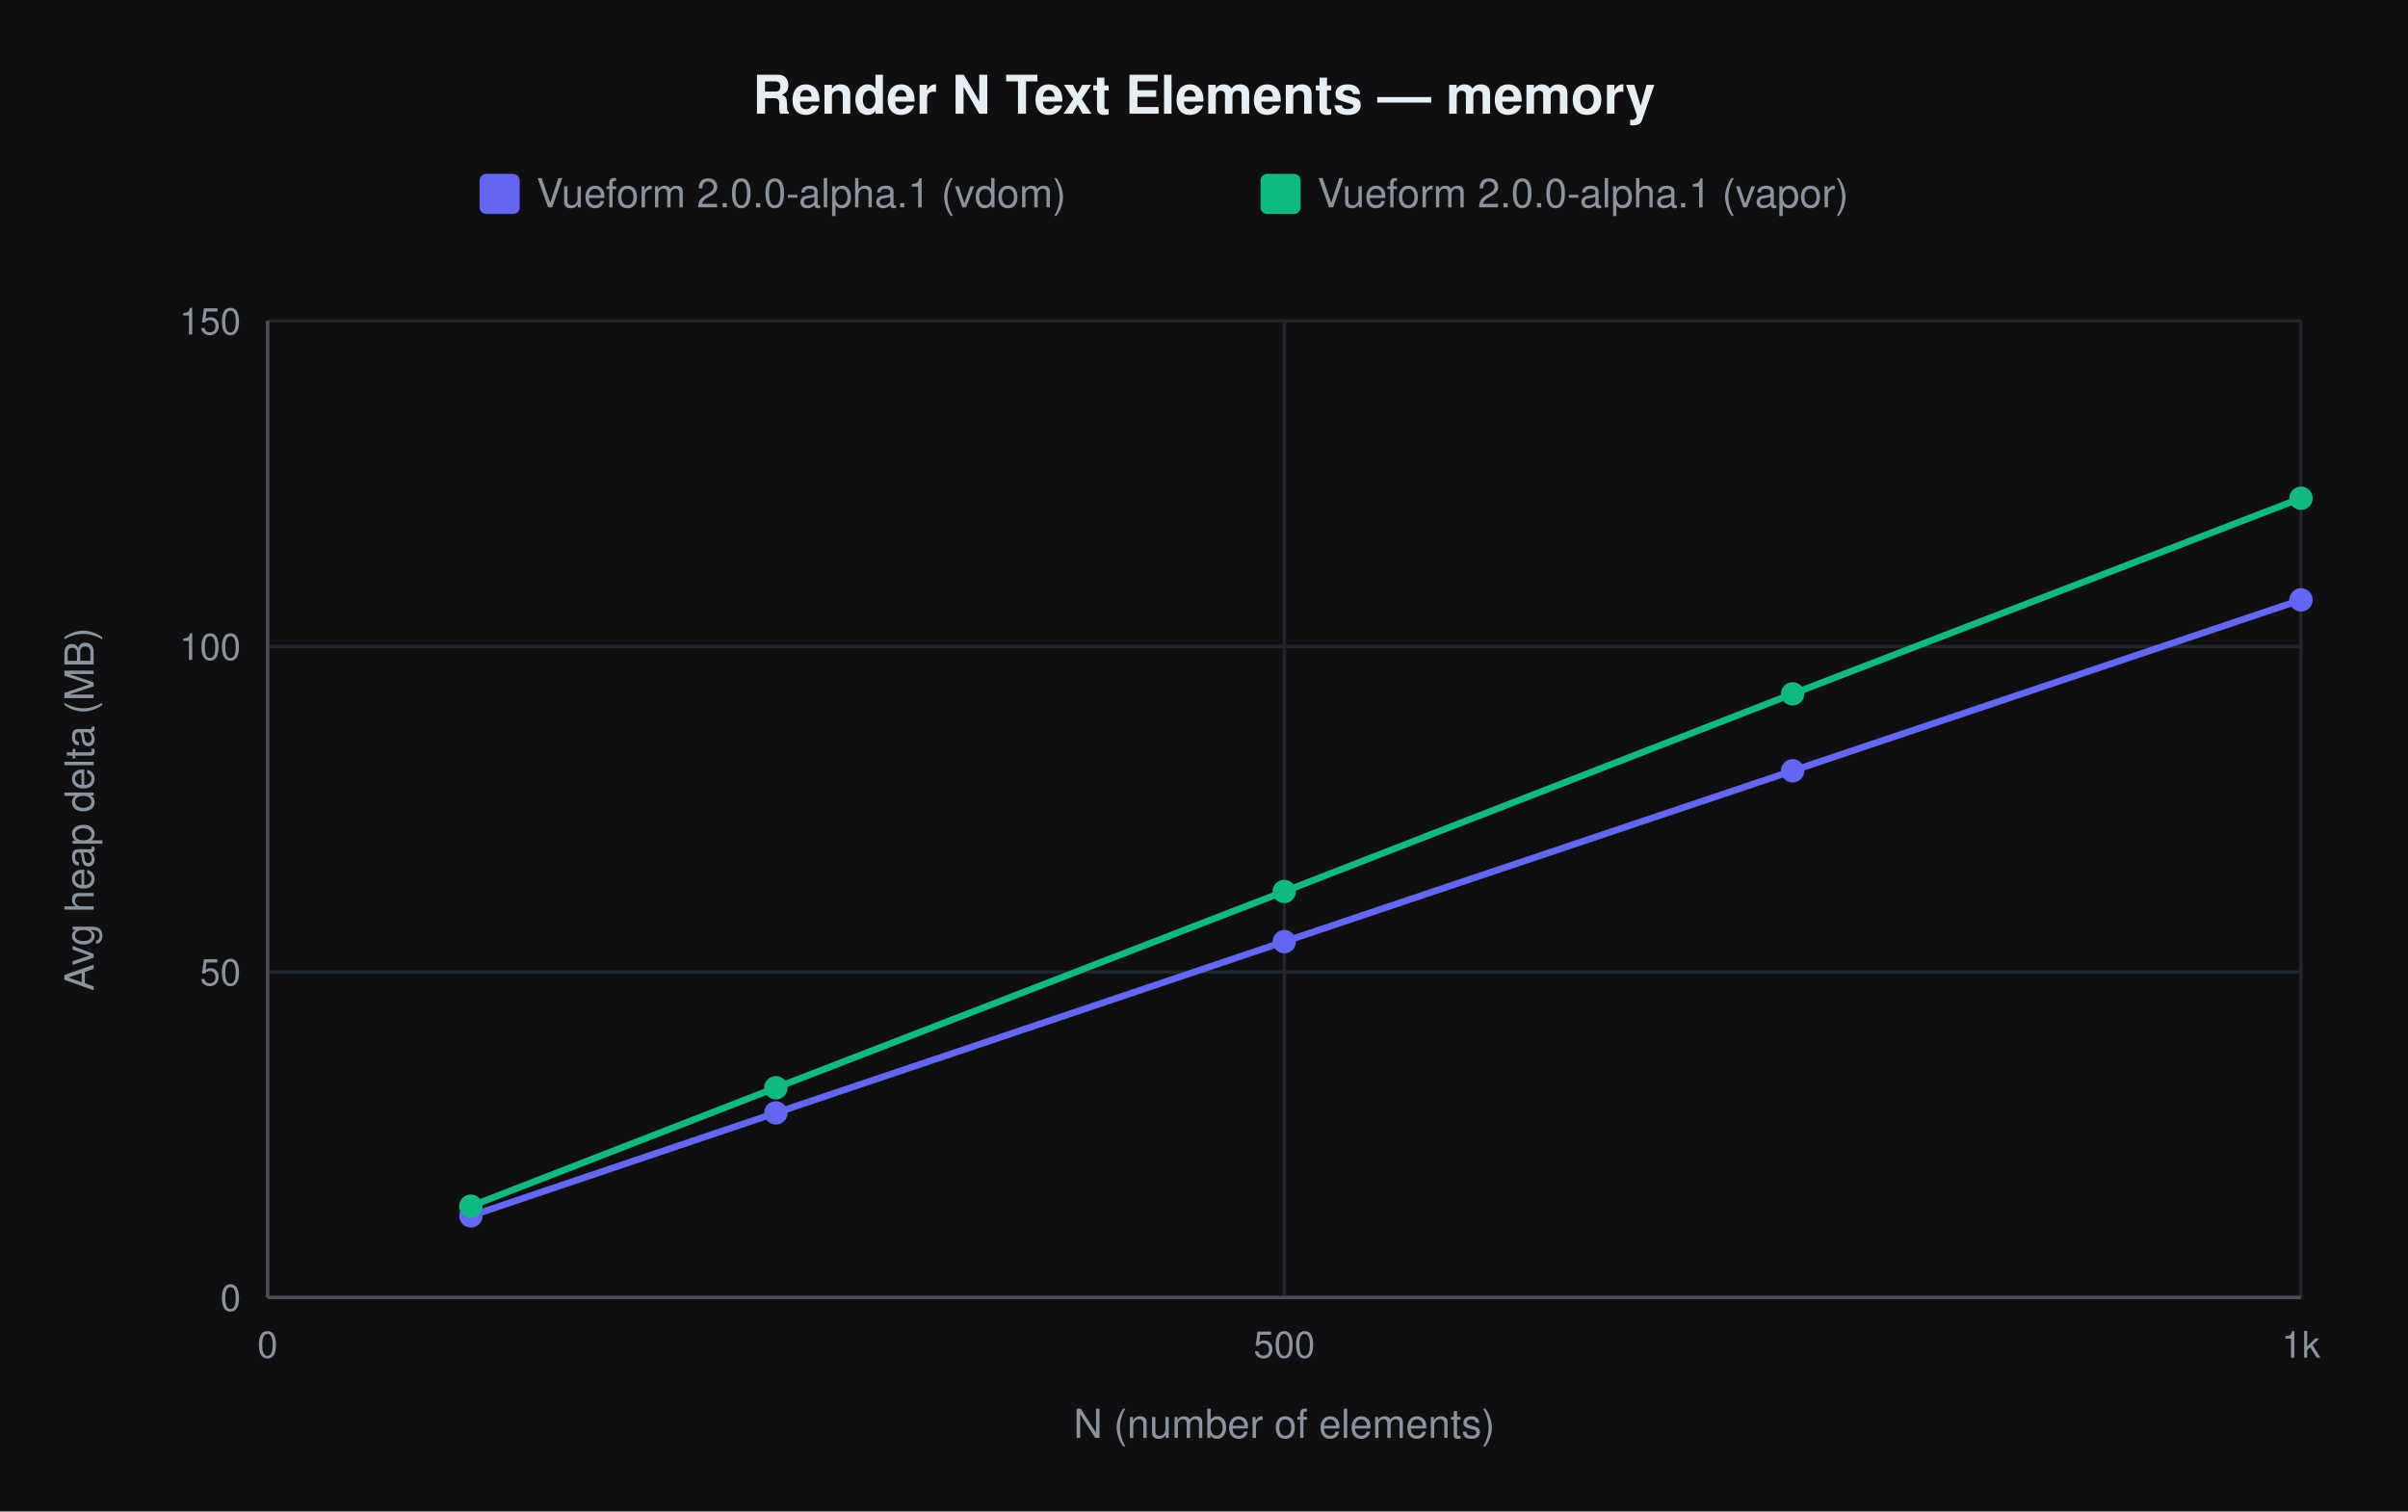
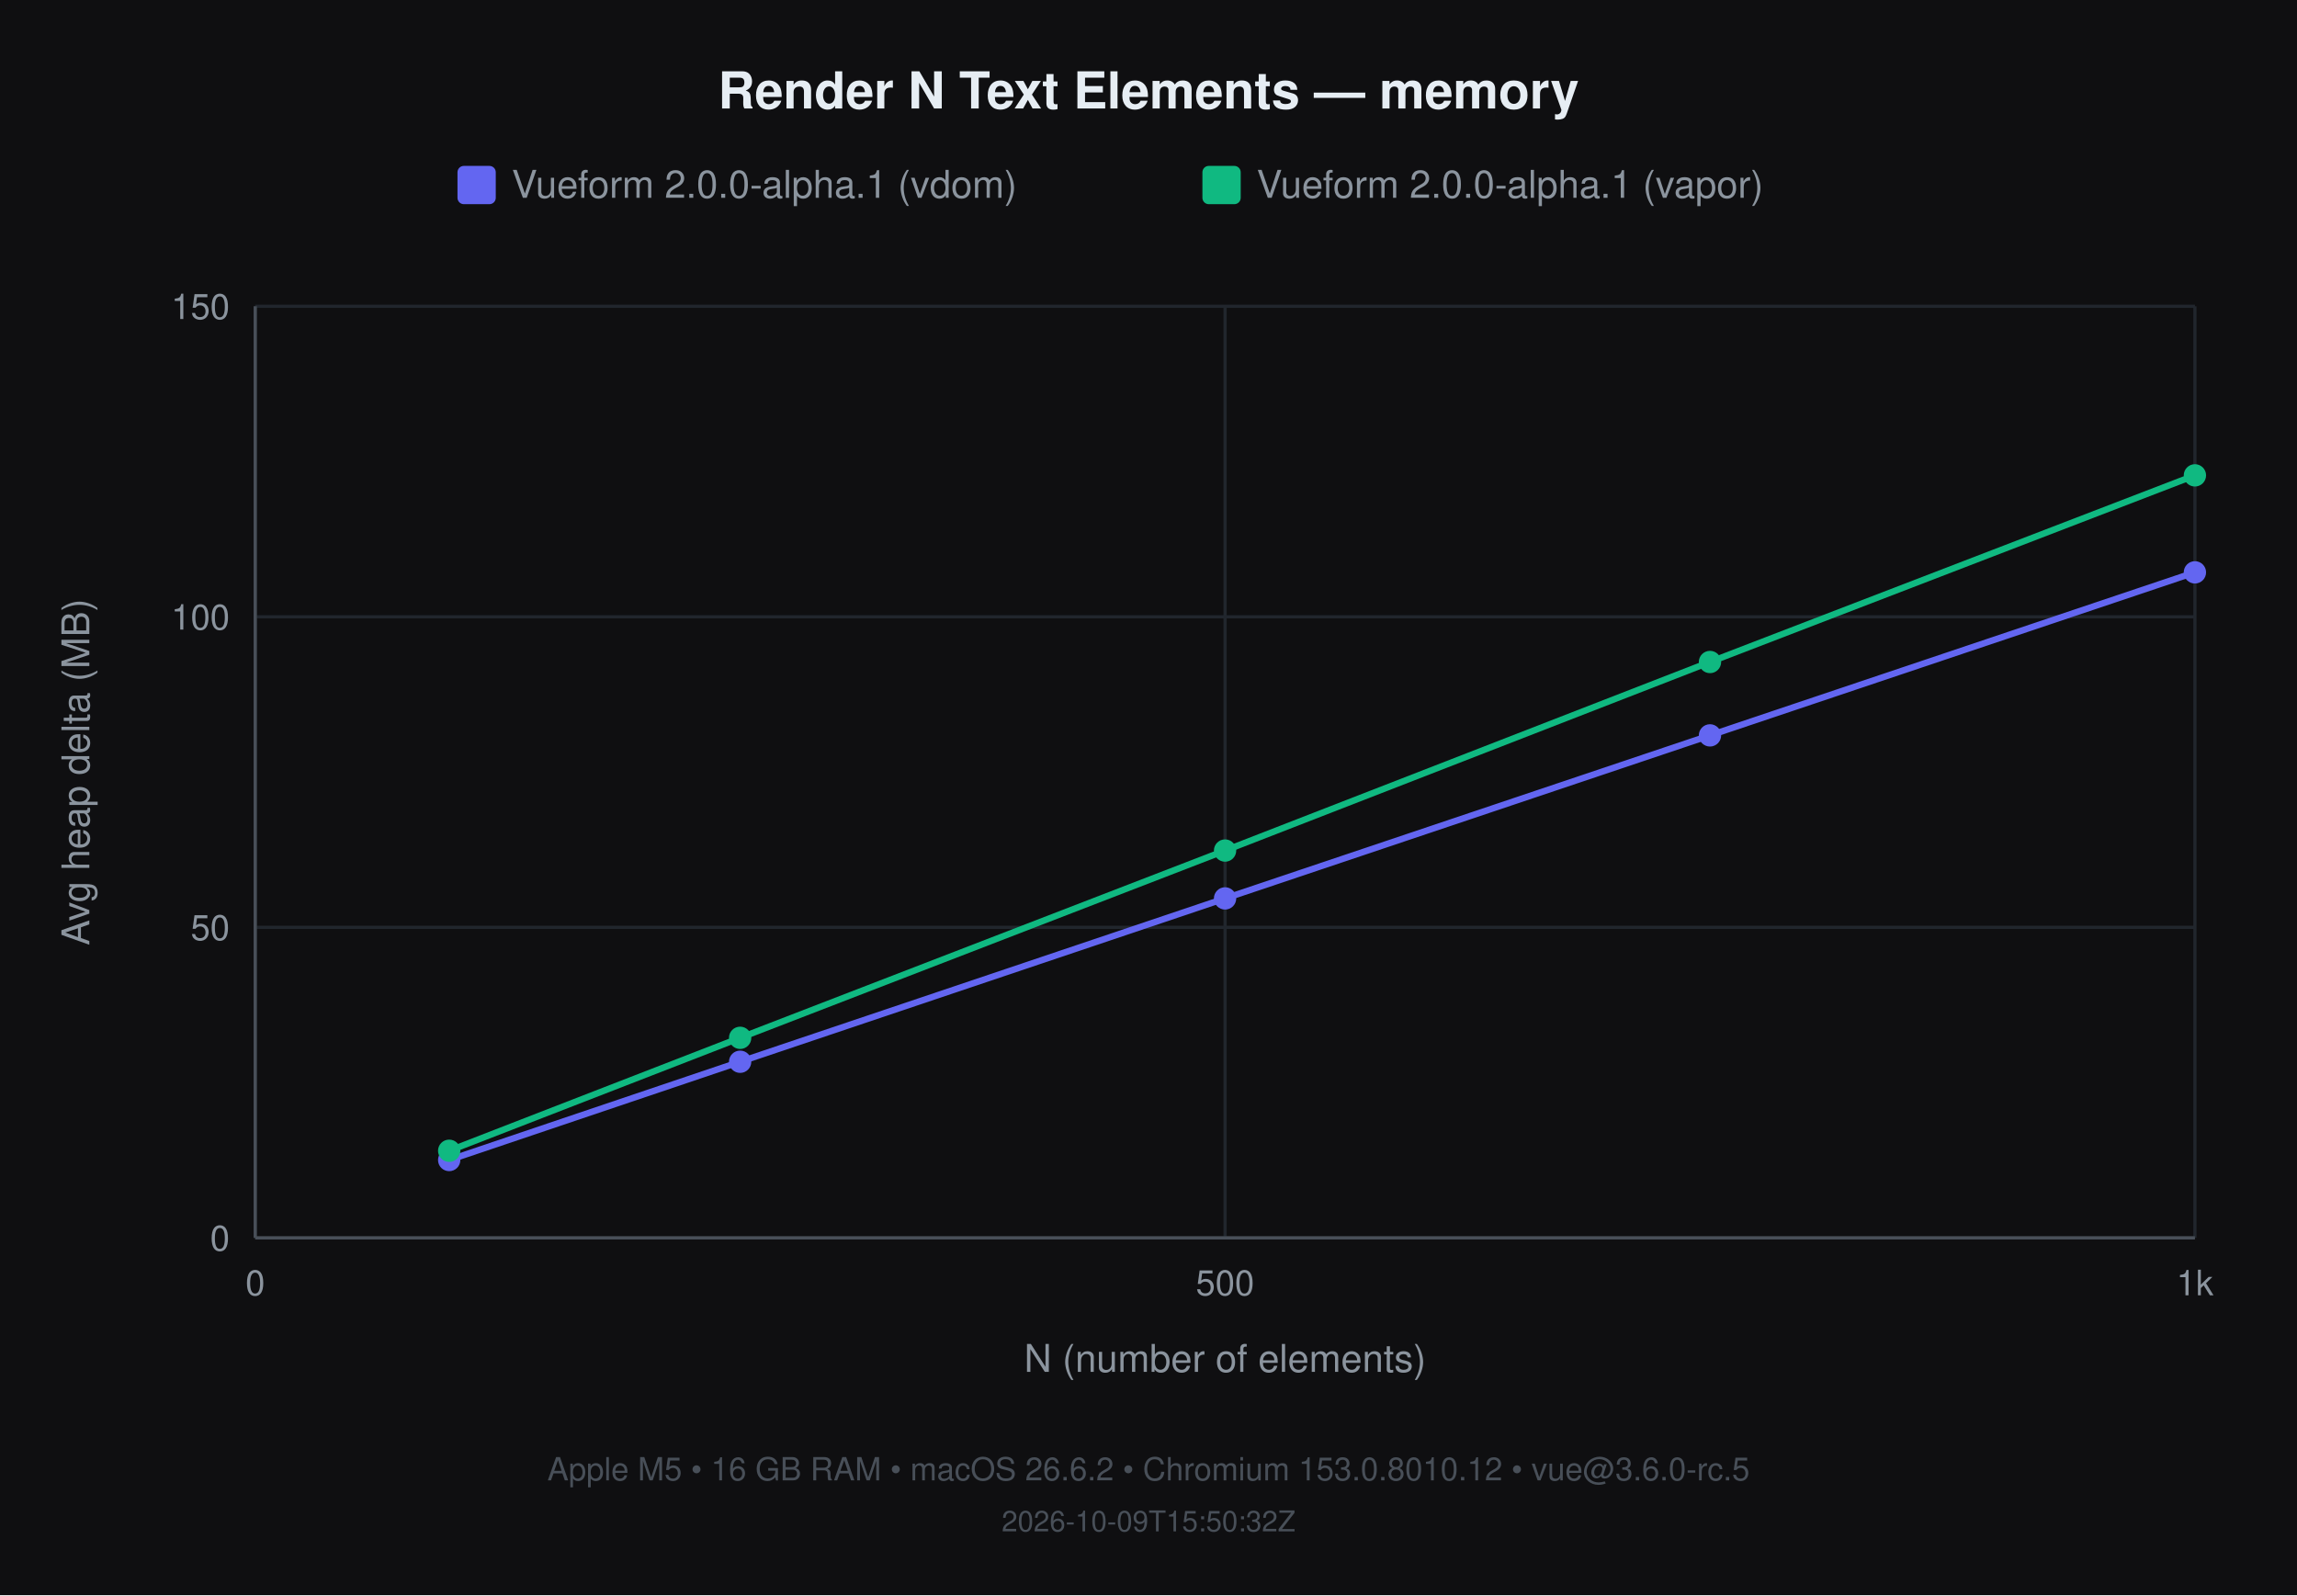
- <svg xmlns="http://www.w3.org/2000/svg" width="720" height="452" viewBox="0 0 720 452" font-family="-apple-system, 'Segoe UI', Helvetica, Arial, sans-serif">
-   <rect width="720" height="452" fill="#0f0f11" />
+ <svg xmlns="http://www.w3.org/2000/svg" width="720" height="500" viewBox="0 0 720 500" font-family="-apple-system, 'Segoe UI', Helvetica, Arial, sans-serif">
+   <rect width="720" height="500" fill="#0f0f11" />
  <text x="360" y="34" font-size="16" font-weight="600" fill="#e6edf3" text-anchor="middle">Render N Text Elements — memory</text>
  <rect x="143.4" y="52" width="12" height="12" rx="2" fill="#6366f1" />
  <text x="160.4" y="62" font-size="12" fill="#8b949e">Vueform 2.0.0-alpha.1 (vdom)</text>
  <rect x="376.9" y="52" width="12" height="12" rx="2" fill="#10b981" />
  <text x="393.9" y="62" font-size="12" fill="#8b949e">Vueform 2.0.0-alpha.1 (vapor)</text>
  <line x1="80" y1="388" x2="688" y2="388" stroke="#21262d" stroke-width="1" />
  <text x="72" y="392" font-size="11" fill="#8b949e" text-anchor="end">0</text>
  <line x1="80" y1="290.667" x2="688" y2="290.667" stroke="#21262d" stroke-width="1" />
  <text x="72" y="294.667" font-size="11" fill="#8b949e" text-anchor="end">50</text>
  <line x1="80" y1="193.333" x2="688" y2="193.333" stroke="#21262d" stroke-width="1" />
  <text x="72" y="197.333" font-size="11" fill="#8b949e" text-anchor="end">100</text>
  <line x1="80" y1="96" x2="688" y2="96" stroke="#21262d" stroke-width="1" />
  <text x="72" y="100" font-size="11" fill="#8b949e" text-anchor="end">150</text>
  <line x1="80" y1="96" x2="80" y2="388" stroke="#21262d" stroke-width="1" />
  <text x="80" y="406" font-size="11" fill="#8b949e" text-anchor="middle">0</text>
  <line x1="384" y1="96" x2="384" y2="388" stroke="#21262d" stroke-width="1" />
  <text x="384" y="406" font-size="11" fill="#8b949e" text-anchor="middle">500</text>
  <line x1="688" y1="96" x2="688" y2="388" stroke="#21262d" stroke-width="1" />
  <text x="688" y="406" font-size="11" fill="#8b949e" text-anchor="middle">1k</text>
  <line x1="80" y1="388" x2="688" y2="388" stroke="#484f58" stroke-width="1" />
  <line x1="80" y1="96" x2="80" y2="388" stroke="#484f58" stroke-width="1" />
  <text x="384" y="430" font-size="12" fill="#8b949e" text-anchor="middle">N (number of elements)</text>
  <text x="28" y="242" font-size="12" fill="#8b949e" text-anchor="middle" transform="rotate(-90 28 242)">Avg heap delta (MB)</text>
+   <text x="360" y="464" font-size="10" fill="#484f58" text-anchor="middle">Apple M5 • 16 GB RAM • macOS 26.6.2 • Chromium 153.0.8010.12 • vue@3.6.0-rc.5</text>
+   <text x="360" y="480" font-size="9" fill="#484f58" text-anchor="middle">2026-10-09T15:50:32Z</text>
  <polyline points="140.8,363.6 232.0,332.8 384.0,281.6 536.0,230.5 688.0,179.4" fill="none" stroke="#6366f1" stroke-width="2" />
  <circle cx="140.8" cy="363.6" r="3.5" fill="#6366f1" />
  <circle cx="232.0" cy="332.8" r="3.5" fill="#6366f1" />
  <circle cx="384.0" cy="281.6" r="3.5" fill="#6366f1" />
  <circle cx="536.0" cy="230.5" r="3.5" fill="#6366f1" />
  <circle cx="688.0" cy="179.4" r="3.5" fill="#6366f1" />
  <polyline points="140.8,360.7 232.0,325.3 384.0,266.6 536.0,207.5 688.0,149.0" fill="none" stroke="#10b981" stroke-width="2" />
  <circle cx="140.8" cy="360.7" r="3.5" fill="#10b981" />
  <circle cx="232.0" cy="325.3" r="3.5" fill="#10b981" />
  <circle cx="384.0" cy="266.6" r="3.5" fill="#10b981" />
  <circle cx="536.0" cy="207.5" r="3.5" fill="#10b981" />
  <circle cx="688.0" cy="149.0" r="3.5" fill="#10b981" />
</svg>
